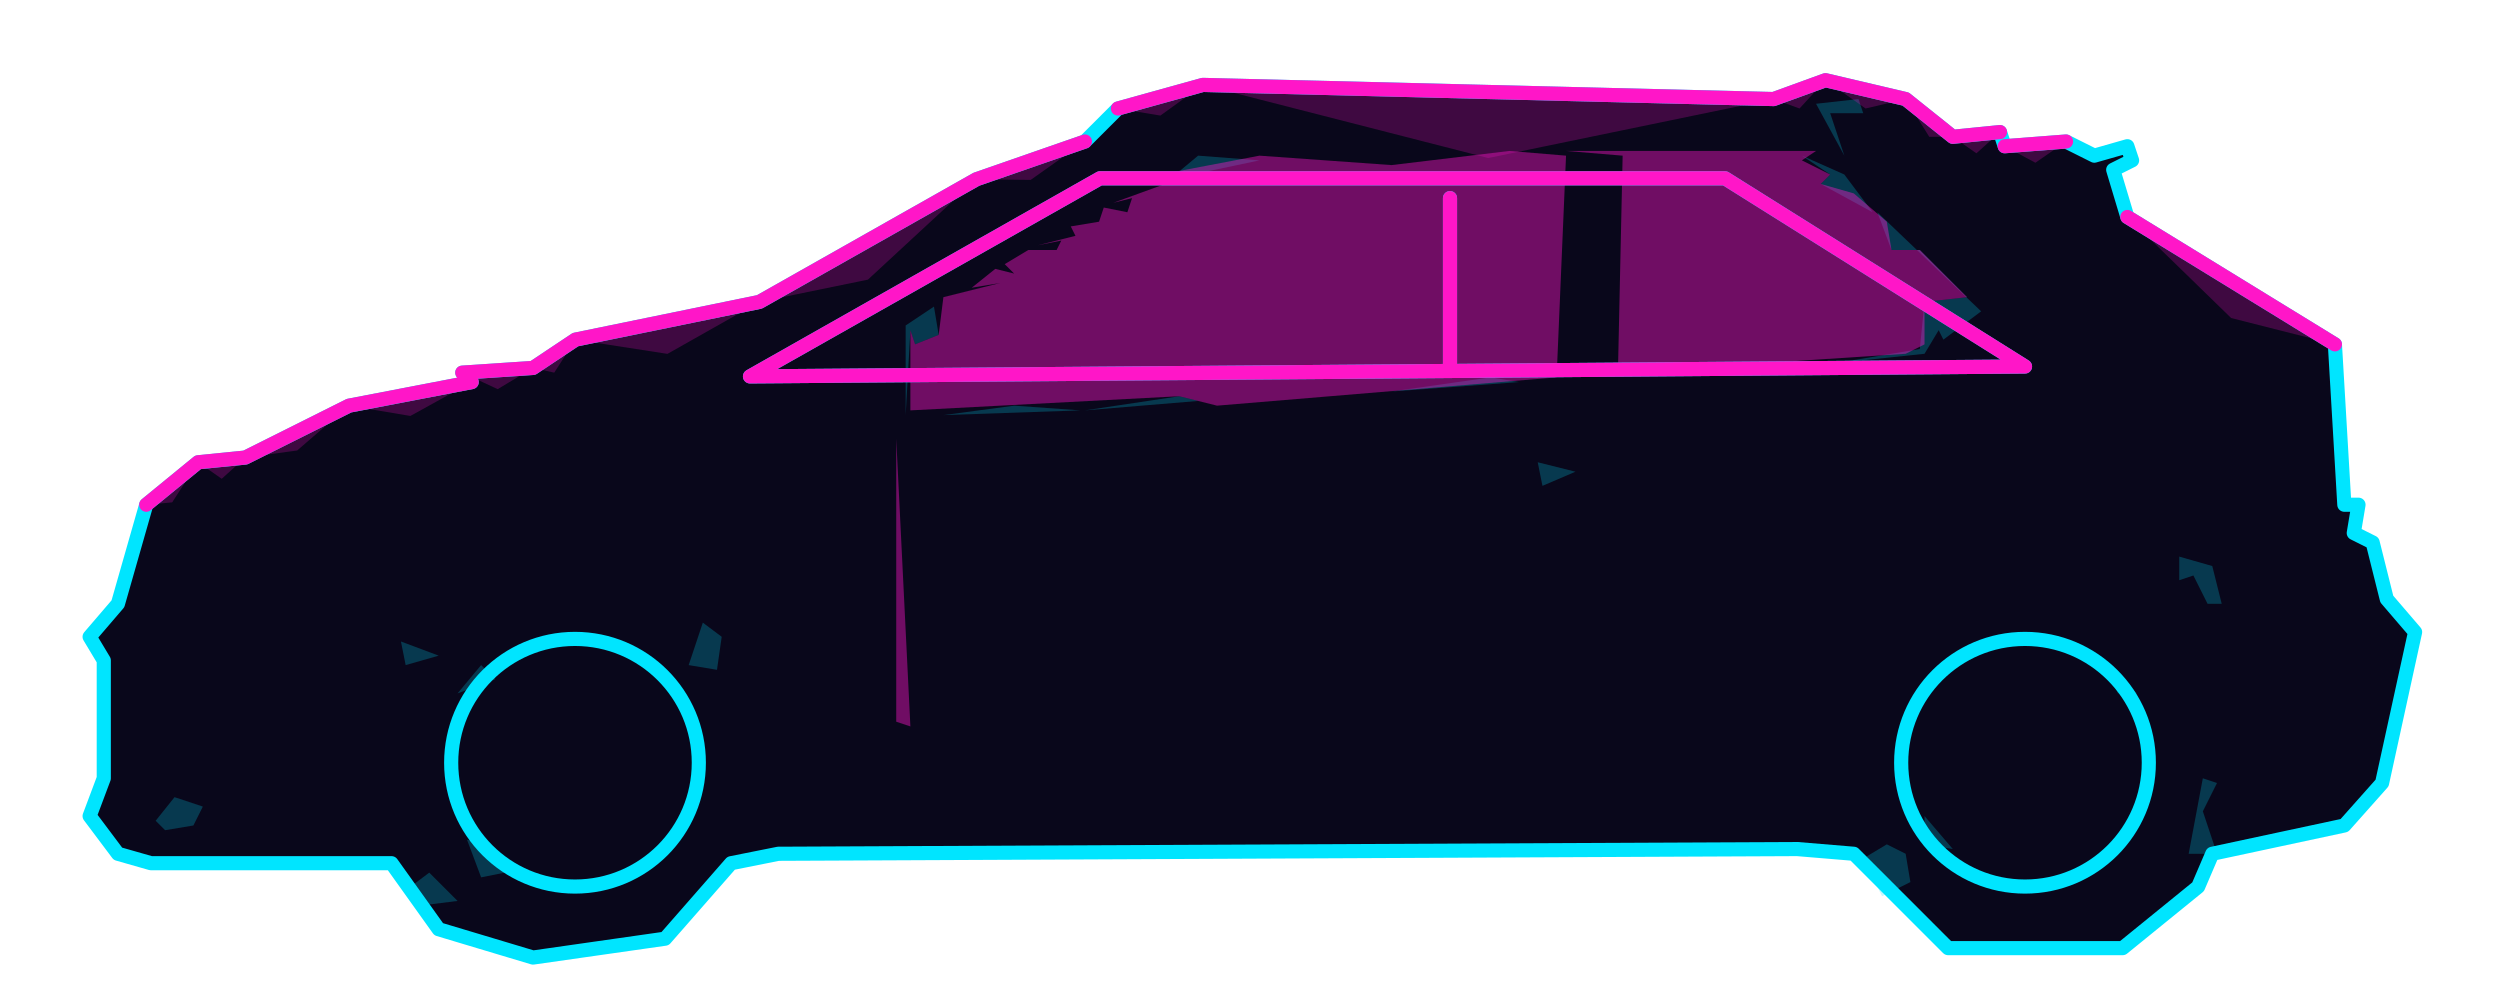
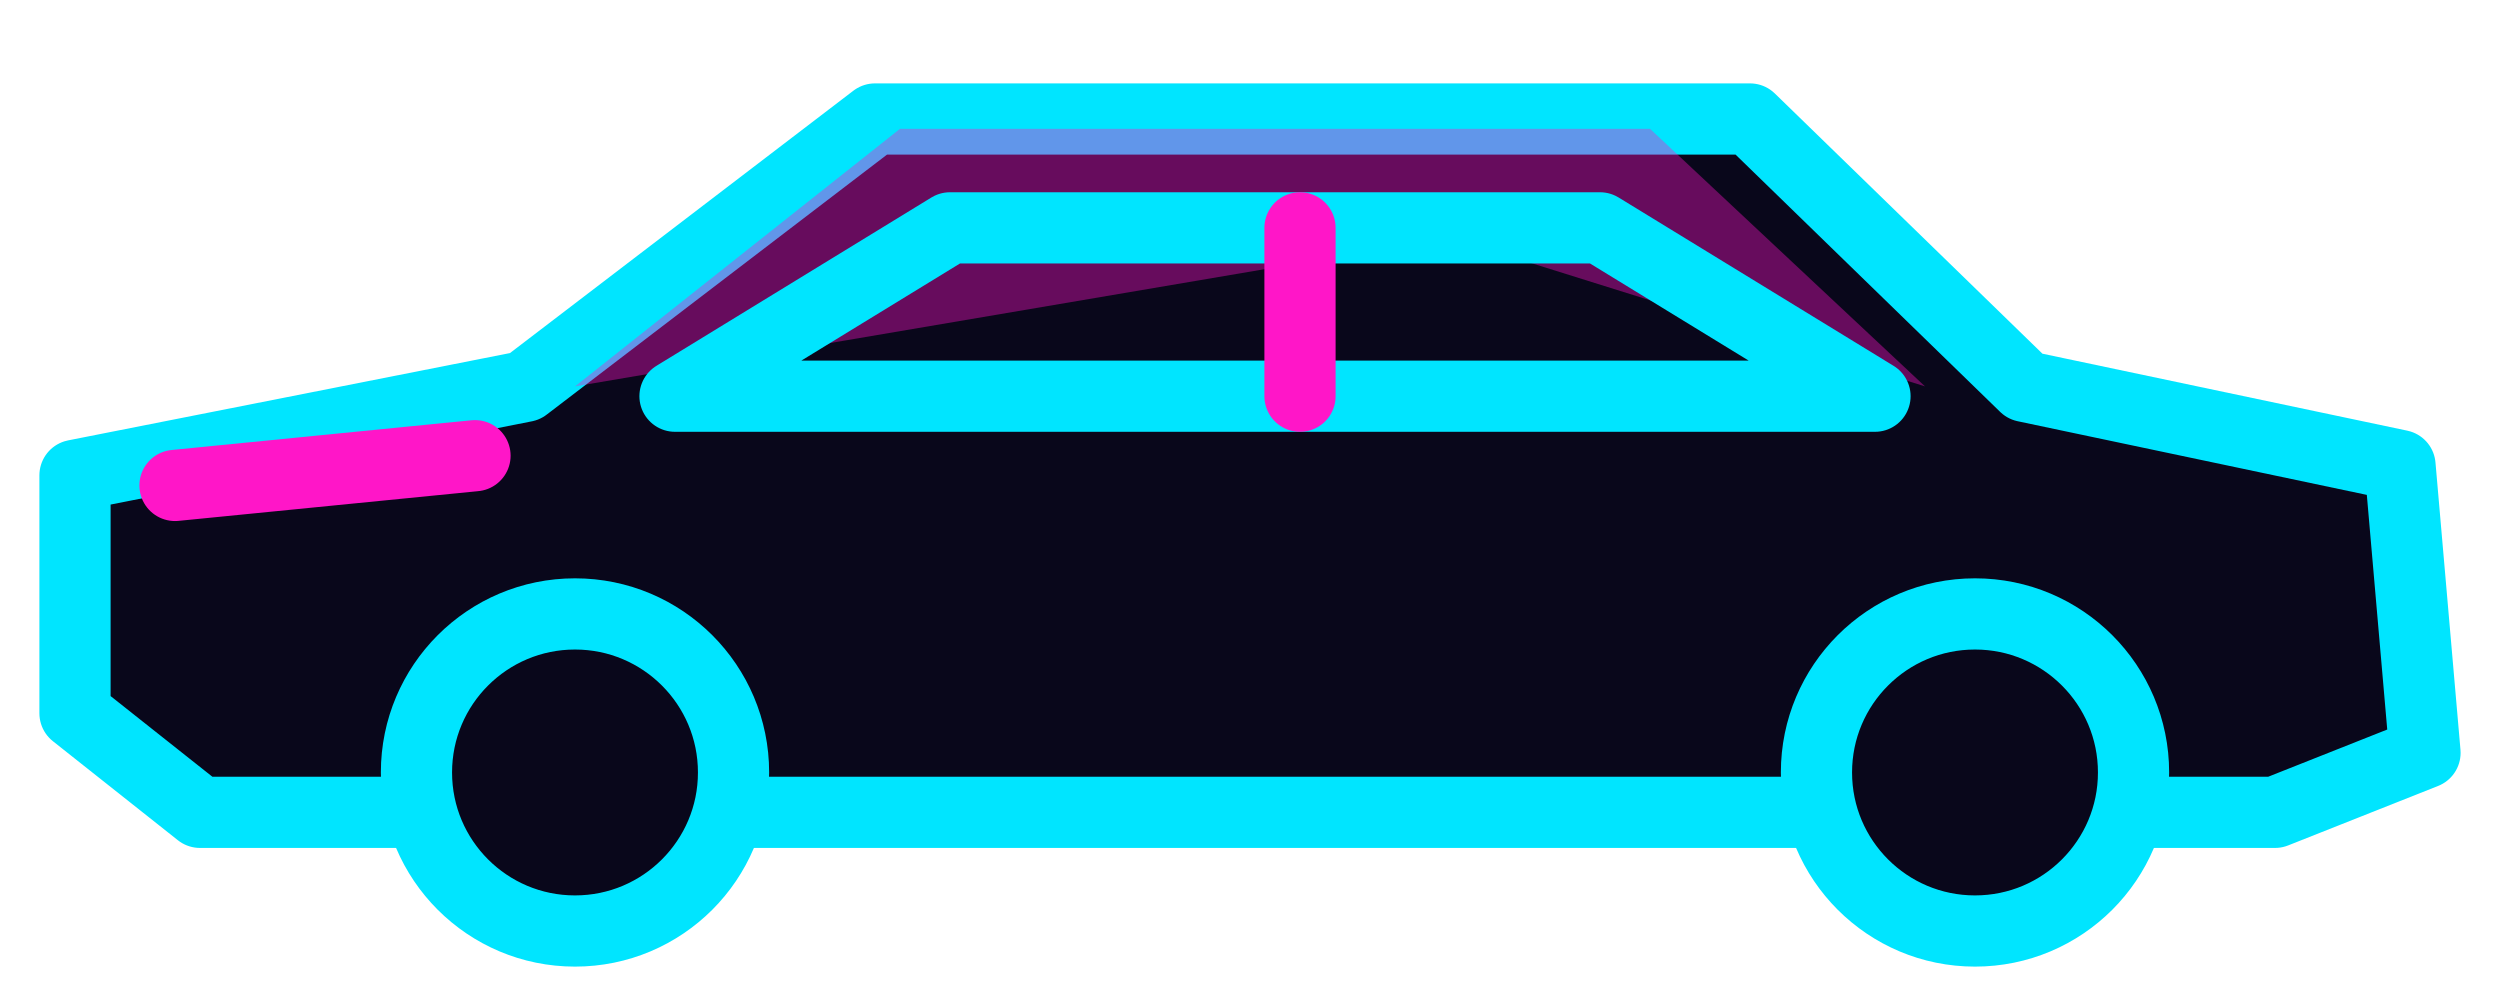
- <svg xmlns="http://www.w3.org/2000/svg" width="530" height="210" viewBox="0 0 530 210">
-   <path fill="#09071b" fill-rule="evenodd" d="M387,17 404,21 414,29 424,28 425,31 438,30 444,33 451,31 452,34 448,36 451,46 495,73 497,107 500,107 499,113 503,115 506,127 512,134 505,166 497,175 469,181 466,188 450,201 413,201 393,181 381,180 165,181 155,183 141,199 113,203 93,197 83,183 32,183 25,181 19,173 22,165 22,140 19,135 25,128 31,107 42,98 52,97 74,86 100,81 98,79 113,78 122,72 161,64 207,38 230,30 237,23 255,18 376,21Z" />
-   <path fill="#00e5ff" fill-opacity="0.23" fill-rule="evenodd" d="M394,21 395,24 388,24 391,33 385,22ZM254,33 267,34 248,38ZM382,33 391,37 397,45 386,39 388,37ZM398,45 420,66 412,72 411,70 408,75 389,77 407,74 408,64 417,63 407,53 401,53ZM198,65 199,71 194,73 193,70 192,88 192,69ZM316,80 322,81 295,83ZM250,84 254,85 230,87ZM215,86 229,87 200,88ZM326,98 334,100 327,103ZM462,118 469,120 471,128 468,128 465,122 462,123ZM149,132 153,135 152,142 146,141ZM85,136 93,139 86,141ZM446,140 453,147 449,147ZM102,141 105,144 97,147ZM467,165 470,166 467,172 470,181 464,181ZM37,169 43,171 41,175 35,176 33,174ZM408,173 414,180 408,179ZM99,178 105,180 107,185 102,186ZM400,179 404,181 405,187 399,190 395,182ZM91,185 97,191 89,192 87,188Z" />
-   <path fill="#ff16c8" fill-opacity="0.42" fill-rule="evenodd" d="M320,32 332,33 330,80 258,86 250,84 193,87 193,70 194,73 199,71 200,63 212,60 206,61 211,57 215,58 213,56 218,53 224,53 225,51 220,52 228,50 227,48 233,47 234,44 239,45 240,42 236,43 247,39 246,37 267,33 295,35ZM332,32 385,32 382,34 388,37 386,39 393,41 400,47 401,53 407,53 417,63 408,64 408,73 404,75 343,79 344,33ZM190,93 193,154 190,153Z" />
-   <defs>
-     <clipPath id="body">
-       <path fill-rule="evenodd" d="M387,17 404,21 414,29 424,28 425,31 438,30 444,33 451,31 452,34 448,36 451,46 495,73 497,107 500,107 499,113 503,115 506,127 512,134 505,166 497,175 469,181 466,188 450,201 413,201 393,181 381,180 165,181 155,183 141,199 113,203 93,197 83,183 32,183 25,181 19,173 22,165 22,140 19,135 25,128 31,107 42,98 52,97 74,86 100,81 98,79 113,78 122,72 161,64 207,38 230,30 237,23 255,18 376,21Z" />
-     </clipPath>
-   </defs>
-   <path fill="#ff16c8" fill-opacity="0.22" clip-path="url(#body)" d="M387,17 404,21 395.5,23ZM404,21 414,29 409,29ZM414,29 424,28 419,32.5ZM425,31 438,30 431.5,34.5ZM451,46 495,73 473,67.42ZM31,107 42,98 36.5,106.5ZM42,98 52,97 47,101.5ZM52,97 74,86 63,95.5ZM74,86 100,81 87,88.18ZM98,79 113,78 105.5,82.5ZM113,78 122,72 117.5,79ZM122,72 161,64 141.5,75.02ZM161,64 207,38 184,59.28ZM207,38 230,30 218.5,38.14ZM237,23 255,18 246,24.5ZM255,18 376,21 315.5,33.5ZM376,21 387,17 381.5,23Z" />
-   <g fill="none" stroke="#00e5ff" stroke-width="3" stroke-linecap="round" stroke-linejoin="round">
-     <path d="M387,17 404,21 414,29 424,28 425,31 438,30 444,33 451,31 452,34 448,36 451,46 495,73 497,107 500,107 499,113 503,115 506,127 512,134 505,166 497,175 469,181 466,188 450,201 413,201 393,181 381,180 165,181 155,183 141,199 113,203 93,197 83,183 32,183 25,181 19,173 22,165 22,140 19,135 25,128 31,107 42,98 52,97 74,86 100,81 98,79 113,78 122,72 161,64 207,38 230,30 237,23 255,18 376,21Z" />
-     <circle cx="121.9" cy="161.7" r="26.25" />
-     <circle cx="429.3" cy="161.7" r="26.25" />
-     <path d="M159,79.8 233.2,37.8 365.7,37.8 429.3,77.7Z" />
-     <path d="M307.4,42 307.4,77.7" />
-   </g>
-   <g fill="none" stroke="#ff16c8" stroke-width="3" stroke-linecap="round" stroke-linejoin="round">
-     <path d="M159,79.8 233.2,37.8 365.7,37.8 429.3,77.7Z" />
-     <path d="M307.4,42 307.4,77.7" />
-   </g>
-   <path fill="none" stroke="#ff16c8" stroke-width="3" stroke-linecap="round" d="M387,17 404,21M404,21 414,29M414,29 424,28M425,31 438,30M451,46 495,73M31,107 42,98M42,98 52,97M52,97 74,86M74,86 100,81M98,79 113,78M113,78 122,72M122,72 161,64M161,64 207,38M207,38 230,30M237,23 255,18M255,18 376,21M376,21 387,17" />
+ <svg xmlns="http://www.w3.org/2000/svg" width="79" height="31.3" viewBox="0 0 79 31.3">
+   <path fill="#09071b" stroke="#00e5ff" stroke-width="2.25" stroke-linejoin="round" stroke-linecap="round" d="M2.37,15.02 16.59,12.21 27.65,3.76 55.30,3.76 63.99,12.21 75.84,14.71 76.63,23.79 71.89,25.67 6.32,25.67 2.37,22.54Z" />
+   <path fill="#ff16c8" fill-opacity="0.38" d="M18.17,12.21 28.44,4.07 52.14,4.07 60.83,12.21 45.82,7.51Z" />
+   <path fill="none" stroke="#00e5ff" stroke-width="2.25" stroke-linejoin="round" stroke-linecap="round" d="M21.33,12.52 30.02,7.20 50.56,7.20 59.25,12.52 21.33,12.52" />
+   <path fill="none" stroke="#ff16c8" stroke-width="2.25" stroke-linejoin="round" stroke-linecap="round" d="M41.08,7.20 41.08,12.52" />
+   <path fill="none" stroke="#ff16c8" stroke-width="2.25" stroke-linejoin="round" stroke-linecap="round" d="M5.53,15.34 15.01,14.40" />
+   <circle cx="18.17" cy="24.41" r="5.01" fill="#09071b" stroke="#00e5ff" stroke-width="2.25" />
+   <circle cx="62.41" cy="24.41" r="5.01" fill="#09071b" stroke="#00e5ff" stroke-width="2.25" />
</svg>
